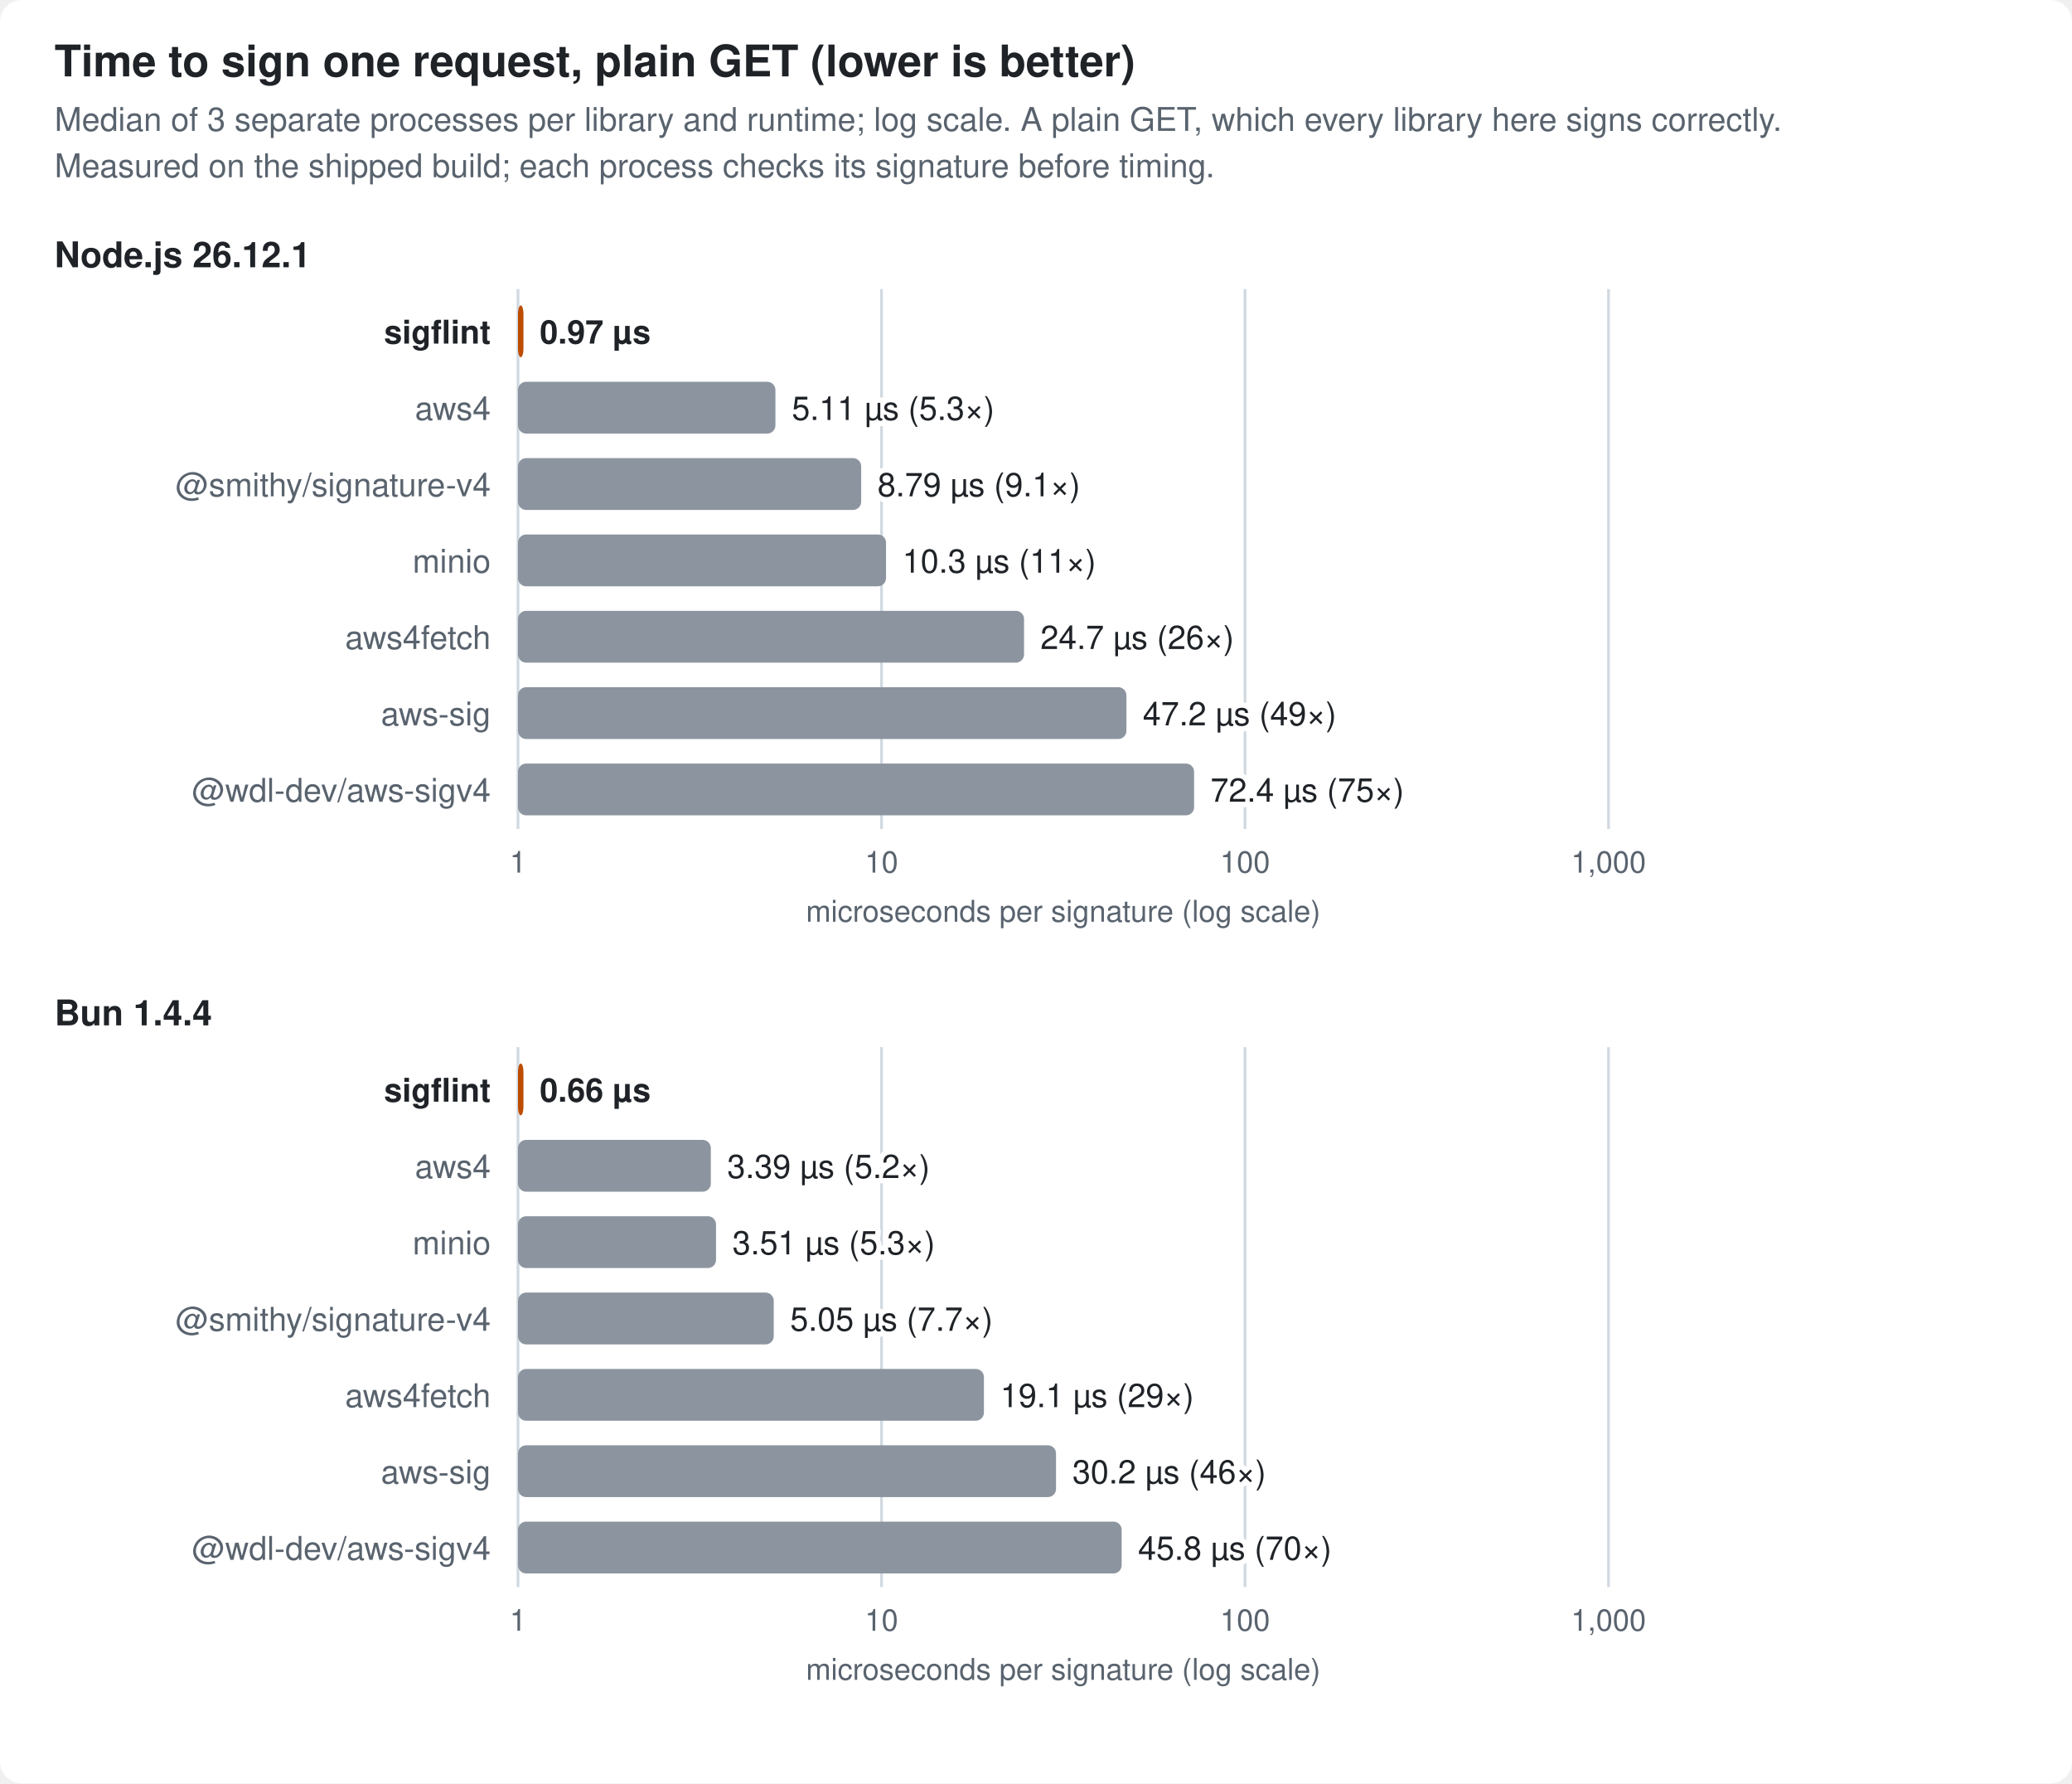
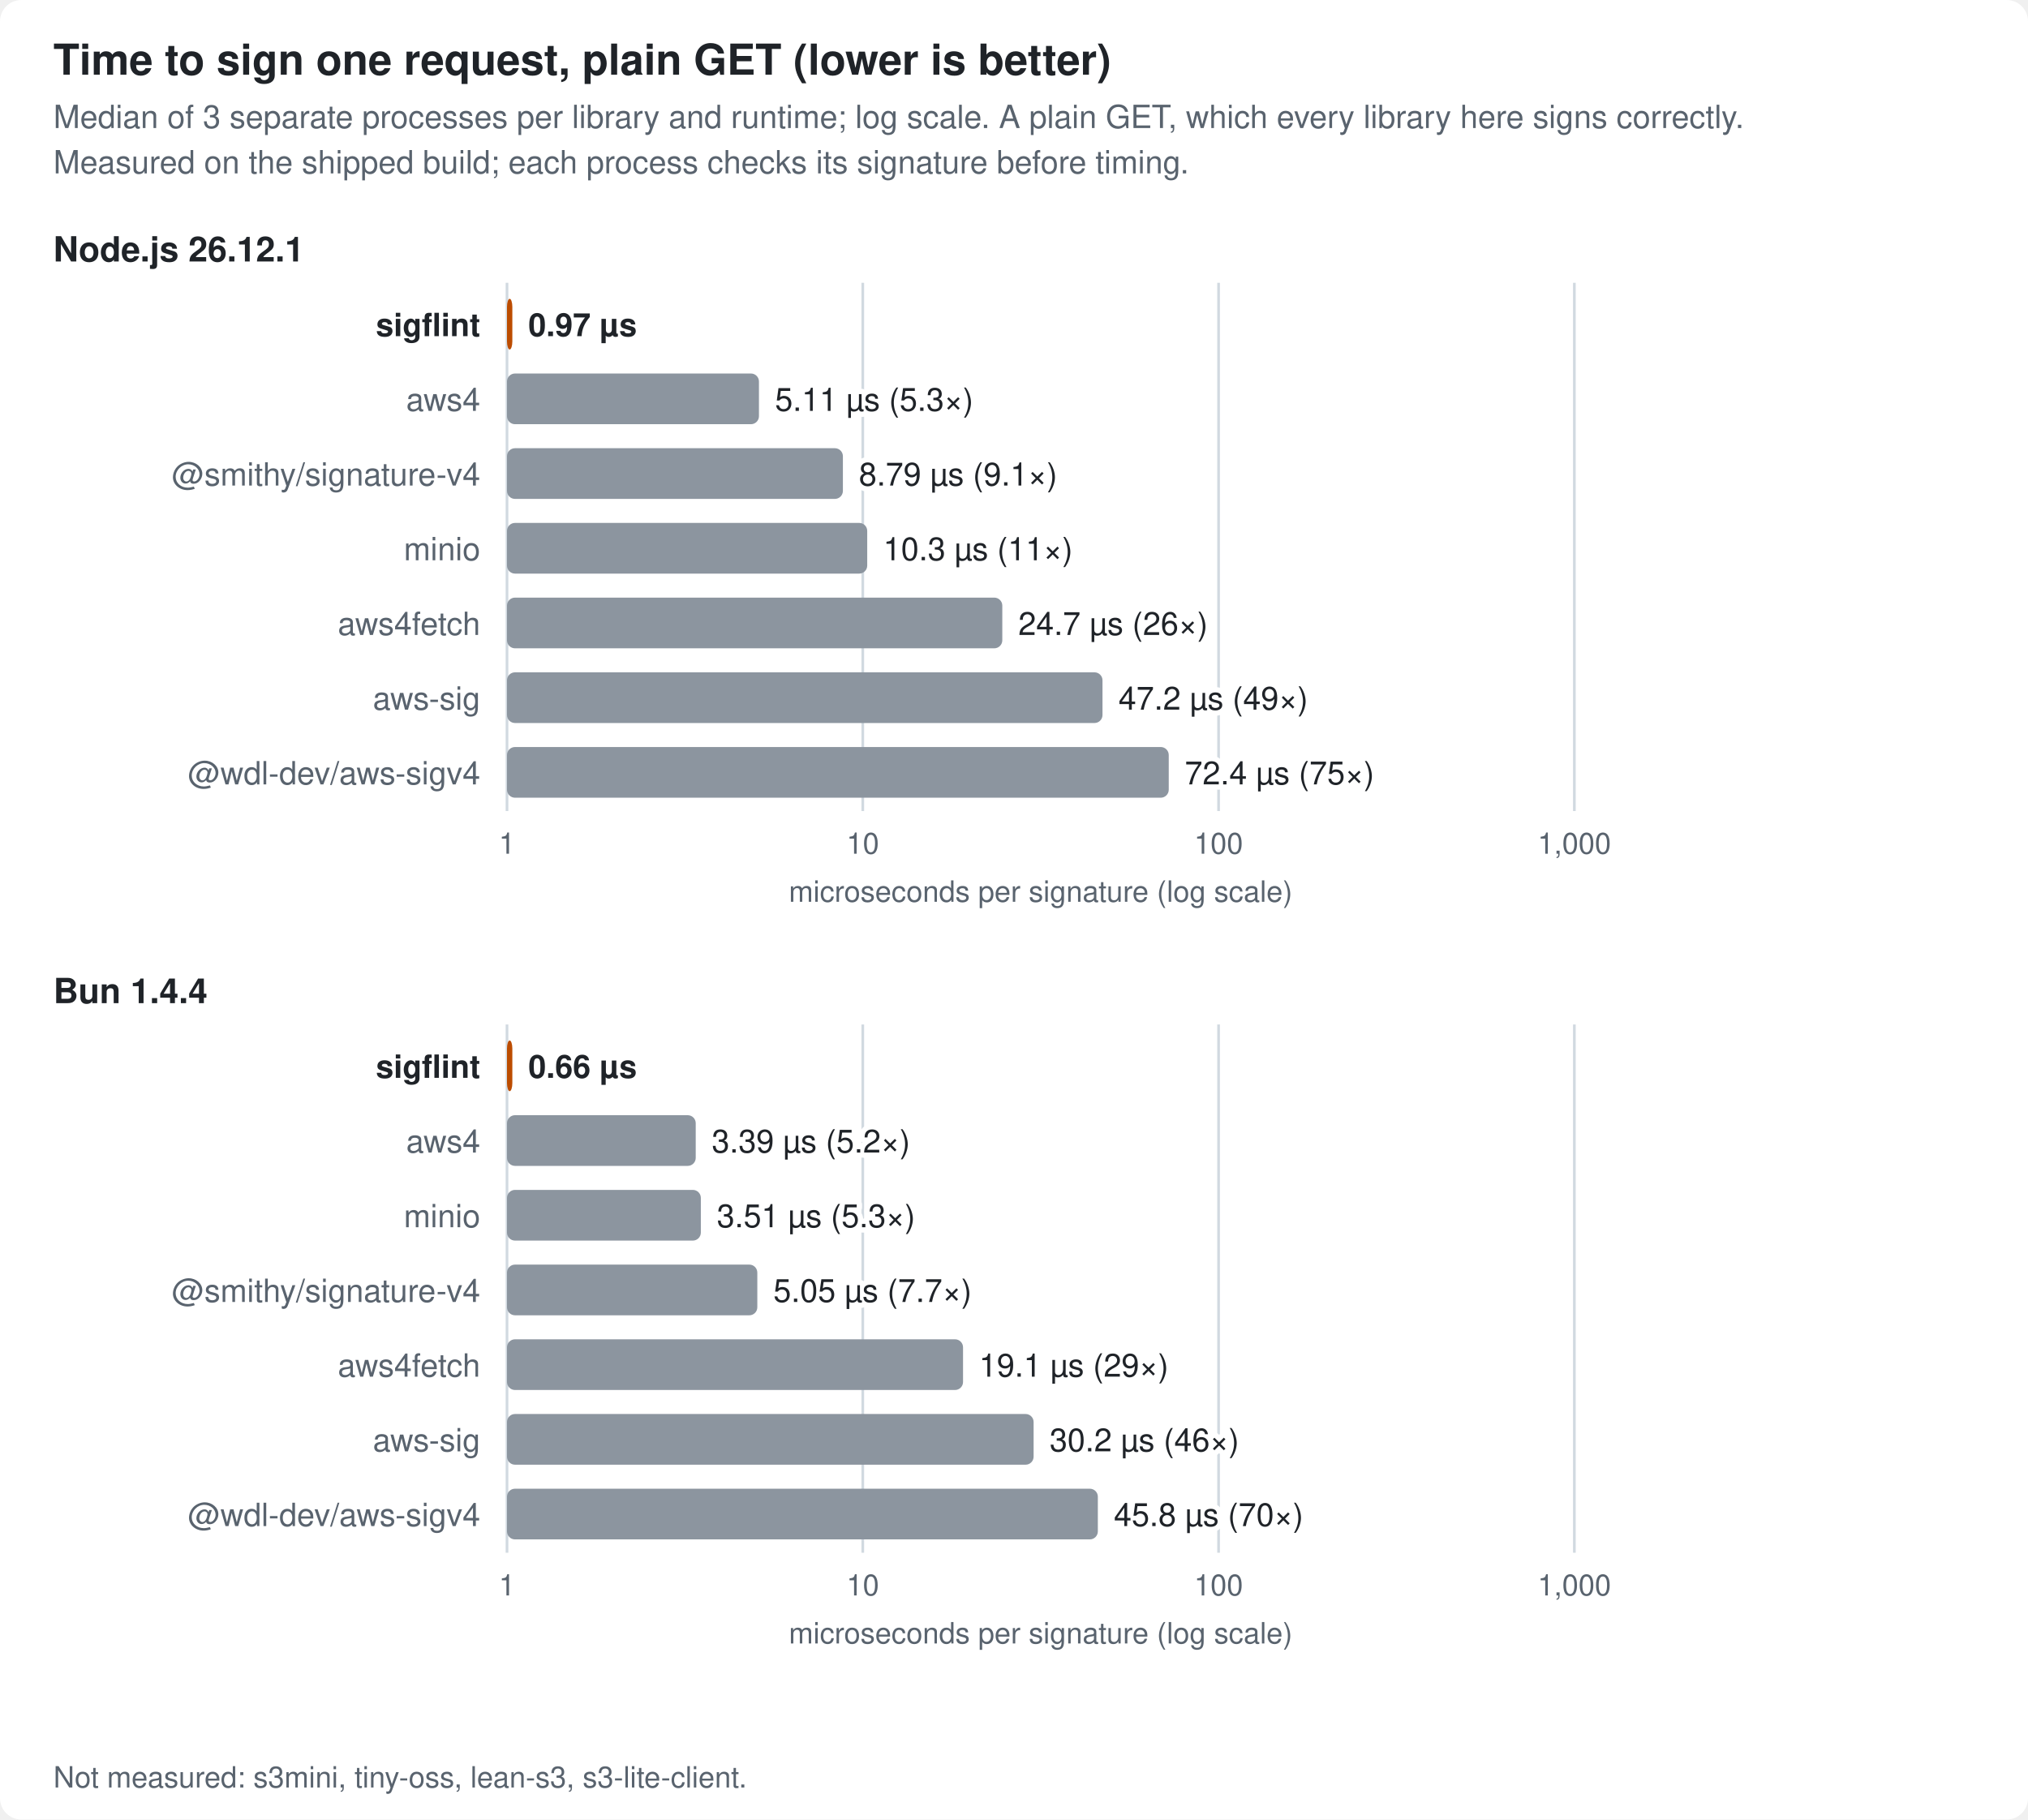
- <svg xmlns="http://www.w3.org/2000/svg" width="760" height="654" viewBox="0 0 760 654" role="img" aria-labelledby="t d" font-family="-apple-system,BlinkMacSystemFont,'Segoe UI',Helvetica,Arial,sans-serif">
-   <rect width="760" height="654" rx="8" fill="#ffffff" />
+ <svg xmlns="http://www.w3.org/2000/svg" width="760" height="682" viewBox="0 0 760 682" role="img" aria-labelledby="t d" font-family="-apple-system,BlinkMacSystemFont,'Segoe UI',Helvetica,Arial,sans-serif">
+   <rect width="760" height="682" rx="8" fill="#ffffff" />
  <text x="20" y="28" font-size="16" fill="#1f2328" text-anchor="start" font-weight="600">Time to sign one request, plain GET (lower is better)</text>
  <text x="20" y="48" font-size="12" fill="#59636e" text-anchor="start" font-weight="400">Median of 3 separate processes per library and runtime; log scale. A plain GET, which every library here signs correctly.</text>
  <text x="20" y="65" font-size="12" fill="#59636e" text-anchor="start" font-weight="400">Measured on the shipped build; each process checks its signature before timing.</text>
  <text x="20" y="98" font-size="13" fill="#1f2328" text-anchor="start" font-weight="600">Node.js 26.12.1</text>
  <line x1="190" y1="106" x2="190" y2="304" stroke="#d1d9e0" />
  <text x="190" y="320" font-size="11" fill="#59636e" text-anchor="middle" font-weight="400">1</text>
  <line x1="323.333" y1="106" x2="323.333" y2="304" stroke="#d1d9e0" />
  <text x="323.333" y="320" font-size="11" fill="#59636e" text-anchor="middle" font-weight="400">10</text>
  <line x1="456.667" y1="106" x2="456.667" y2="304" stroke="#d1d9e0" />
  <text x="456.667" y="320" font-size="11" fill="#59636e" text-anchor="middle" font-weight="400">100</text>
  <line x1="590" y1="106" x2="590" y2="304" stroke="#d1d9e0" />
  <text x="590" y="320" font-size="11" fill="#59636e" text-anchor="middle" font-weight="400">1,000</text>
  <text x="180" y="126" font-size="12" fill="#1f2328" text-anchor="end" font-weight="700">sigflint</text>
  <rect x="190" y="112" width="2" height="19" rx="3" fill="#bc4c00" />
  <text x="198" y="126" font-size="12" fill="#1f2328" text-anchor="start" font-weight="700" stroke="#ffffff" stroke-width="4" stroke-linejoin="round" paint-order="stroke">0.97 µs</text>
  <text x="180" y="154" font-size="12" fill="#59636e" text-anchor="end" font-weight="400">aws4</text>
  <rect x="190" y="140" width="94.422" height="19" rx="3" fill="#8c959f" />
  <text x="290.422" y="154" font-size="12" fill="#1f2328" text-anchor="start" font-weight="400" stroke="#ffffff" stroke-width="4" stroke-linejoin="round" paint-order="stroke">5.11 µs  (5.3×)</text>
  <text x="180" y="182" font-size="12" fill="#59636e" text-anchor="end" font-weight="400">@smithy/signature-v4</text>
  <rect x="190" y="168" width="125.878" height="19" rx="3" fill="#8c959f" />
  <text x="321.878" y="182" font-size="12" fill="#1f2328" text-anchor="start" font-weight="400" stroke="#ffffff" stroke-width="4" stroke-linejoin="round" paint-order="stroke">8.79 µs  (9.1×)</text>
  <text x="180" y="210" font-size="12" fill="#59636e" text-anchor="end" font-weight="400">minio</text>
  <rect x="190" y="196" width="134.994" height="19" rx="3" fill="#8c959f" />
  <text x="330.994" y="210" font-size="12" fill="#1f2328" text-anchor="start" font-weight="400" stroke="#ffffff" stroke-width="4" stroke-linejoin="round" paint-order="stroke">10.3 µs  (11×)</text>
  <text x="180" y="238" font-size="12" fill="#59636e" text-anchor="end" font-weight="400">aws4fetch</text>
  <rect x="190" y="224" width="185.616" height="19" rx="3" fill="#8c959f" />
  <text x="381.616" y="238" font-size="12" fill="#1f2328" text-anchor="start" font-weight="400" stroke="#ffffff" stroke-width="4" stroke-linejoin="round" paint-order="stroke">24.7 µs  (26×)</text>
  <text x="180" y="266" font-size="12" fill="#59636e" text-anchor="end" font-weight="400">aws-sig</text>
  <rect x="190" y="252" width="223.164" height="19" rx="3" fill="#8c959f" />
  <text x="419.164" y="266" font-size="12" fill="#1f2328" text-anchor="start" font-weight="400" stroke="#ffffff" stroke-width="4" stroke-linejoin="round" paint-order="stroke">47.2 µs  (49×)</text>
  <text x="180" y="294" font-size="12" fill="#59636e" text-anchor="end" font-weight="400">@wdl-dev/aws-sigv4</text>
  <rect x="190" y="280" width="247.991" height="19" rx="3" fill="#8c959f" />
  <text x="443.991" y="294" font-size="12" fill="#1f2328" text-anchor="start" font-weight="400" stroke="#ffffff" stroke-width="4" stroke-linejoin="round" paint-order="stroke">72.4 µs  (75×)</text>
  <text x="390" y="338" font-size="11" fill="#59636e" text-anchor="middle" font-weight="400">microseconds per signature (log scale)</text>
  <text x="20" y="376" font-size="13" fill="#1f2328" text-anchor="start" font-weight="600">Bun 1.4.4</text>
  <line x1="190" y1="384" x2="190" y2="582" stroke="#d1d9e0" />
  <text x="190" y="598" font-size="11" fill="#59636e" text-anchor="middle" font-weight="400">1</text>
  <line x1="323.333" y1="384" x2="323.333" y2="582" stroke="#d1d9e0" />
  <text x="323.333" y="598" font-size="11" fill="#59636e" text-anchor="middle" font-weight="400">10</text>
  <line x1="456.667" y1="384" x2="456.667" y2="582" stroke="#d1d9e0" />
  <text x="456.667" y="598" font-size="11" fill="#59636e" text-anchor="middle" font-weight="400">100</text>
  <line x1="590" y1="384" x2="590" y2="582" stroke="#d1d9e0" />
  <text x="590" y="598" font-size="11" fill="#59636e" text-anchor="middle" font-weight="400">1,000</text>
  <text x="180" y="404" font-size="12" fill="#1f2328" text-anchor="end" font-weight="700">sigflint</text>
  <rect x="190" y="390" width="2" height="19" rx="3" fill="#bc4c00" />
  <text x="198" y="404" font-size="12" fill="#1f2328" text-anchor="start" font-weight="700" stroke="#ffffff" stroke-width="4" stroke-linejoin="round" paint-order="stroke">0.66 µs</text>
  <text x="180" y="432" font-size="12" fill="#59636e" text-anchor="end" font-weight="400">aws4</text>
  <rect x="190" y="418" width="70.727" height="19" rx="3" fill="#8c959f" />
  <text x="266.727" y="432" font-size="12" fill="#1f2328" text-anchor="start" font-weight="400" stroke="#ffffff" stroke-width="4" stroke-linejoin="round" paint-order="stroke">3.39 µs  (5.2×)</text>
  <text x="180" y="460" font-size="12" fill="#59636e" text-anchor="end" font-weight="400">minio</text>
  <rect x="190" y="446" width="72.642" height="19" rx="3" fill="#8c959f" />
  <text x="268.642" y="460" font-size="12" fill="#1f2328" text-anchor="start" font-weight="400" stroke="#ffffff" stroke-width="4" stroke-linejoin="round" paint-order="stroke">3.51 µs  (5.3×)</text>
  <text x="180" y="488" font-size="12" fill="#59636e" text-anchor="end" font-weight="400">@smithy/signature-v4</text>
  <rect x="190" y="474" width="93.807" height="19" rx="3" fill="#8c959f" />
  <text x="289.807" y="488" font-size="12" fill="#1f2328" text-anchor="start" font-weight="400" stroke="#ffffff" stroke-width="4" stroke-linejoin="round" paint-order="stroke">5.05 µs  (7.7×)</text>
  <text x="180" y="516" font-size="12" fill="#59636e" text-anchor="end" font-weight="400">aws4fetch</text>
  <rect x="190" y="502" width="170.901" height="19" rx="3" fill="#8c959f" />
  <text x="366.901" y="516" font-size="12" fill="#1f2328" text-anchor="start" font-weight="400" stroke="#ffffff" stroke-width="4" stroke-linejoin="round" paint-order="stroke">19.1 µs  (29×)</text>
  <text x="180" y="544" font-size="12" fill="#59636e" text-anchor="end" font-weight="400">aws-sig</text>
  <rect x="190" y="530" width="197.348" height="19" rx="3" fill="#8c959f" />
  <text x="393.348" y="544" font-size="12" fill="#1f2328" text-anchor="start" font-weight="400" stroke="#ffffff" stroke-width="4" stroke-linejoin="round" paint-order="stroke">30.2 µs  (46×)</text>
  <text x="180" y="572" font-size="12" fill="#59636e" text-anchor="end" font-weight="400">@wdl-dev/aws-sigv4</text>
  <rect x="190" y="558" width="221.421" height="19" rx="3" fill="#8c959f" />
  <text x="417.421" y="572" font-size="12" fill="#1f2328" text-anchor="start" font-weight="400" stroke="#ffffff" stroke-width="4" stroke-linejoin="round" paint-order="stroke">45.8 µs  (70×)</text>
  <text x="390" y="616" font-size="11" fill="#59636e" text-anchor="middle" font-weight="400">microseconds per signature (log scale)</text>
+   <text x="20" y="670" font-size="11" fill="#59636e" text-anchor="start" font-weight="400">Not measured: s3mini, tiny-oss, lean-s3, s3-lite-client.</text>
</svg>
